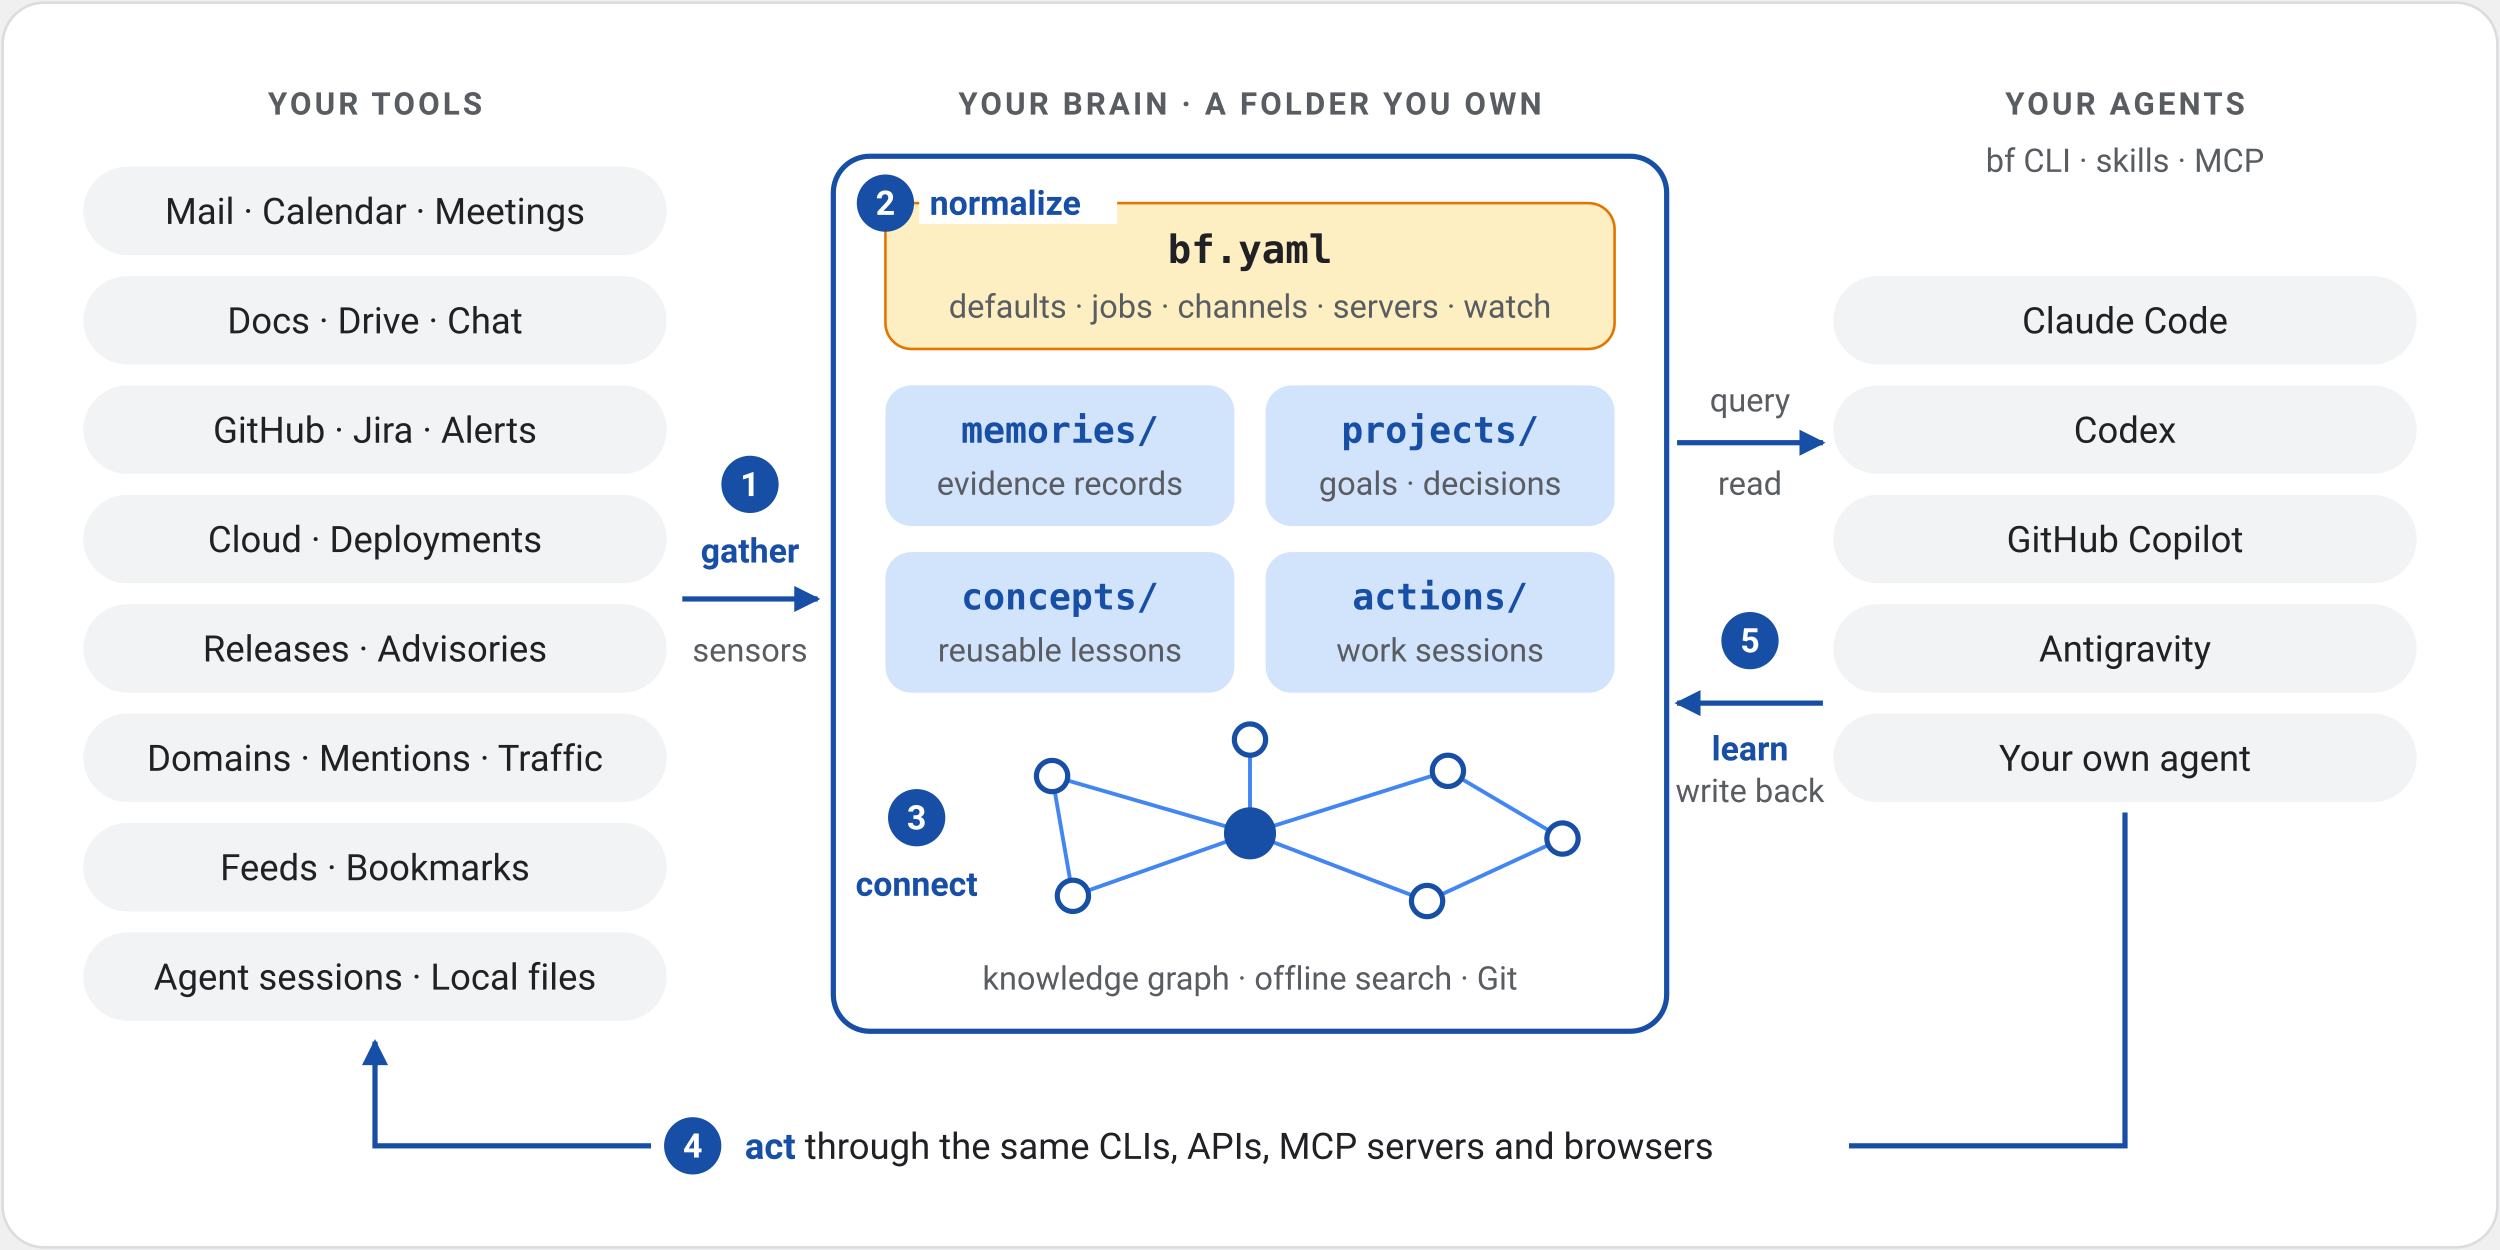
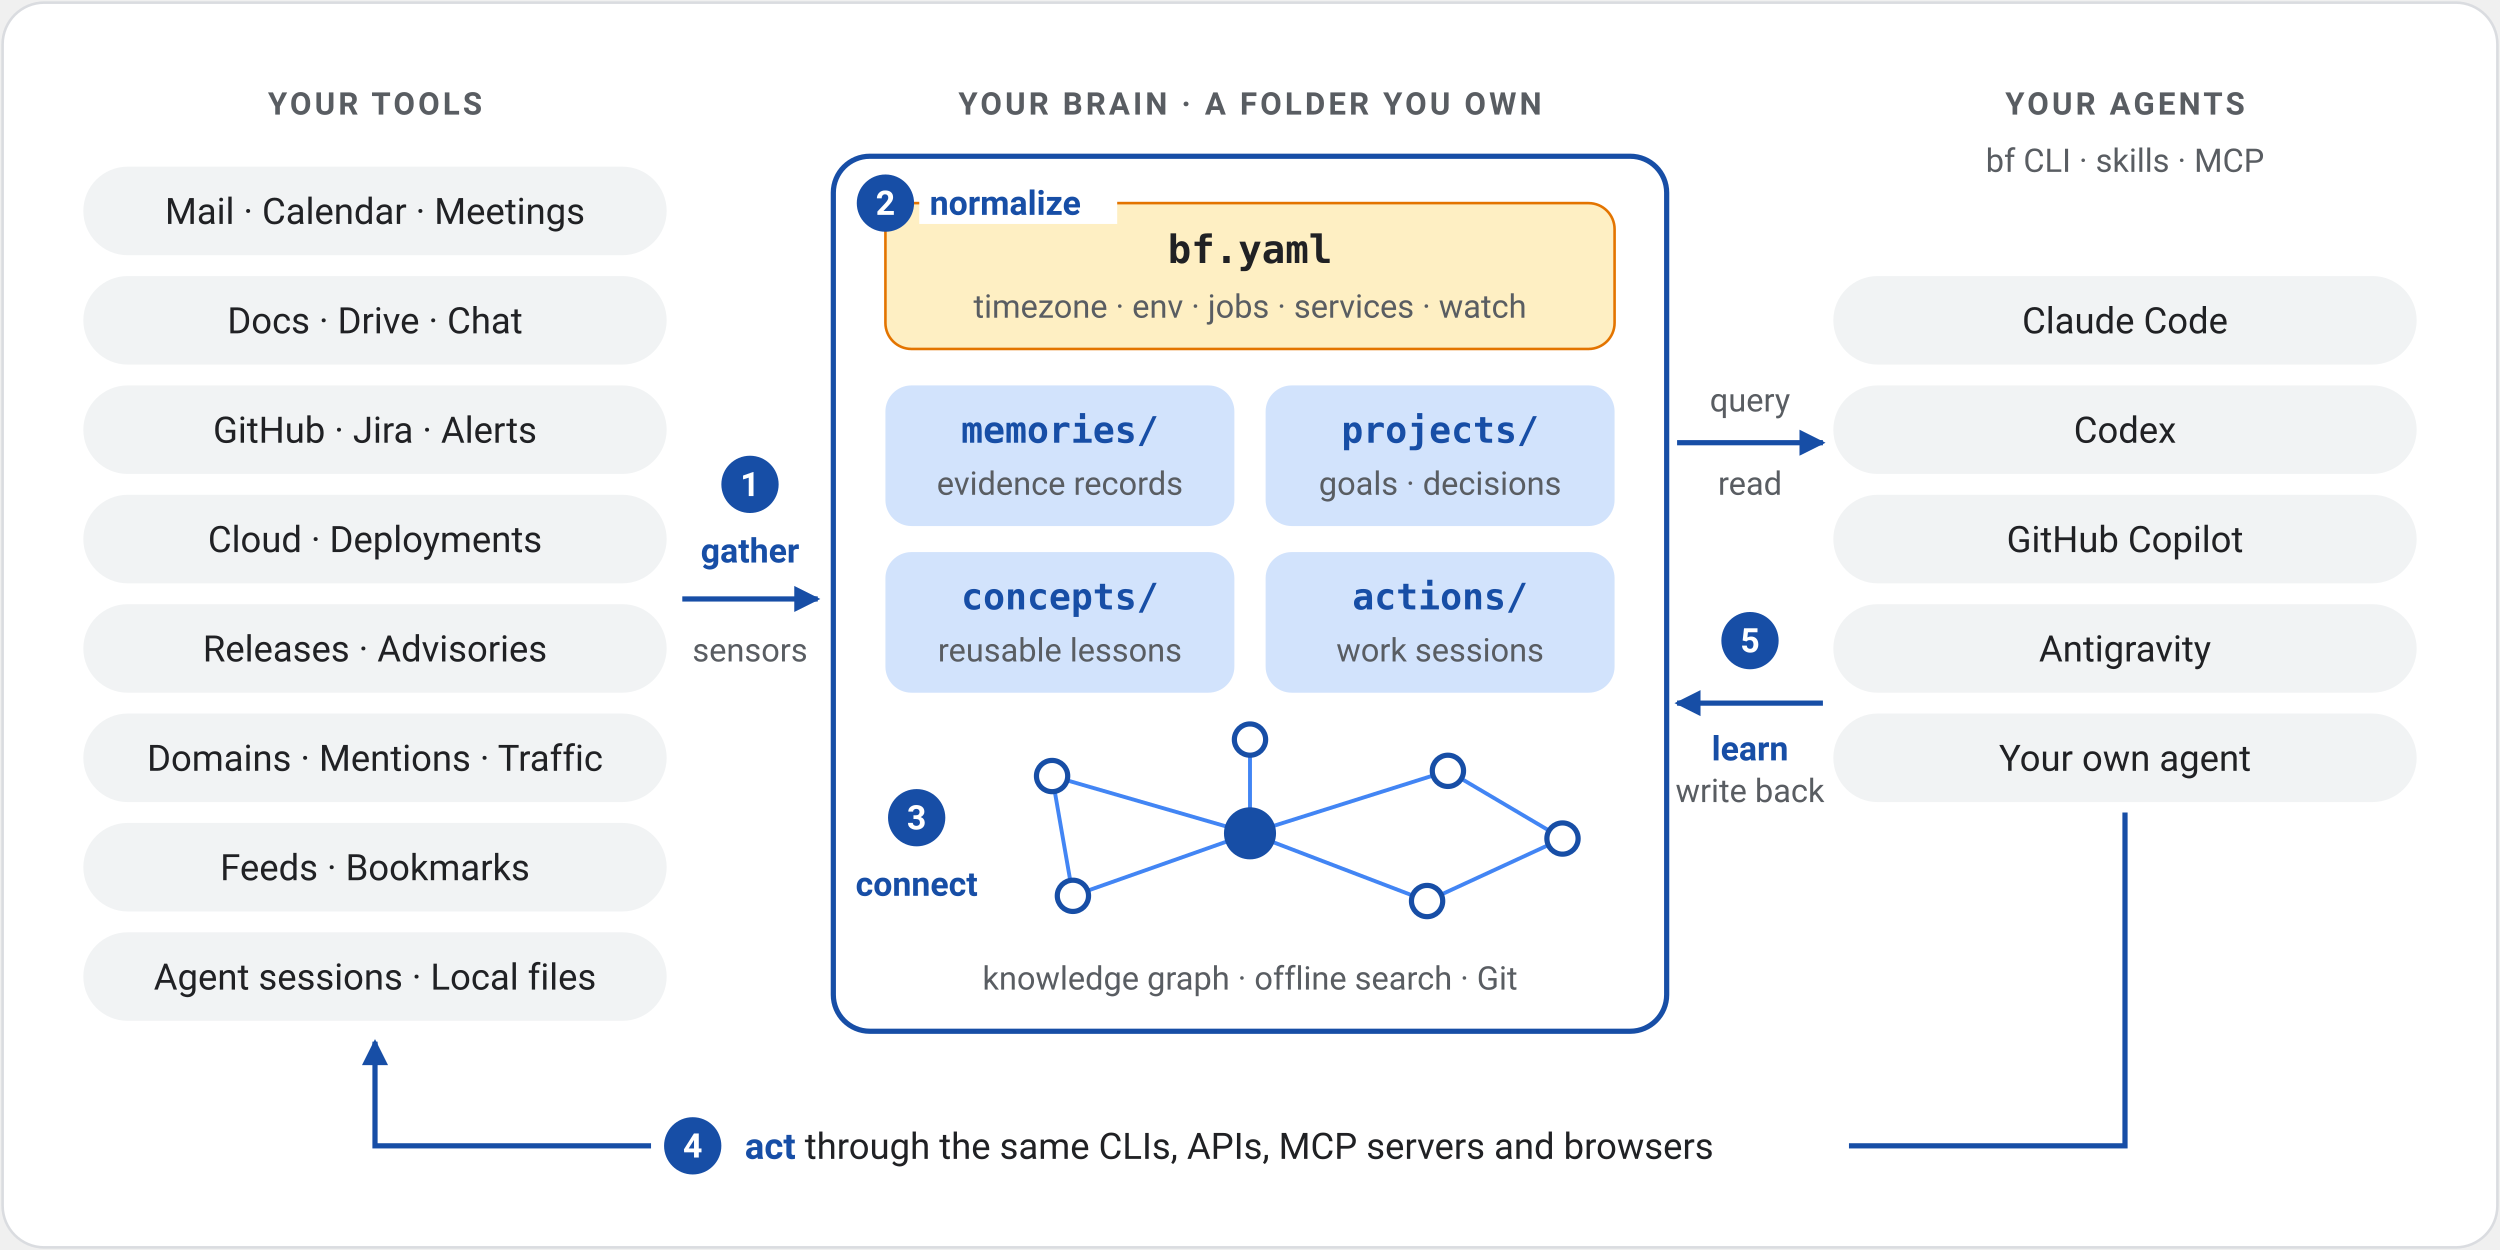
<svg xmlns="http://www.w3.org/2000/svg" width="960" height="480" viewBox="0 0 960 480" role="img" aria-labelledby="title desc">
  <defs>
    <marker id="arrow" viewBox="0 0 10 10" refX="9" refY="5" markerWidth="10" markerHeight="10" markerUnits="userSpaceOnUse" orient="auto-start-reverse">
      <path d="M0 0 L10 5 L0 10 Z" fill="#174EA6" />
    </marker>
    <style>
text { font-family: "Google Sans", "Google Sans Text", Roboto, "Segoe UI", Helvetica, Arial, sans-serif; fill: #202124; }
.code { font-family: "Google Sans Code", "JetBrains Mono", Menlo, Consolas, "DejaVu Sans Mono", monospace; }
.label { font-size: 12px; font-weight: 700; letter-spacing: 1.2px; fill: #595D62; }
.chip { fill: #F1F3F4; }
.chip-text { font-size: 14px; }
.muted { font-size: 12.5px; fill: #595D62; }
.folder { font-size: 14px; font-weight: 700; fill: #174EA6; }
.step { fill: #174EA6; }
.step-text { font-size: 13px; font-weight: 700; fill: #FFFFFF; }
.verb { font-size: 13px; font-weight: 700; fill: #174EA6; }
.flow { fill: none; stroke: #174EA6; stroke-width: 2; }
.edge { stroke: #4285F4; stroke-width: 1.5; }
</style>
  </defs>
  <rect x="1" y="1" width="958" height="478" rx="16" fill="#FFFFFF" stroke="#DADCE0" />
  <text class="label" x="144" y="44" text-anchor="middle">YOUR TOOLS</text>
  <g text-anchor="middle">
    <rect class="chip" x="32" y="64" width="224" height="34" rx="17" />
    <text class="chip-text" x="144" y="86">Mail · Calendar · Meetings</text>
    <rect class="chip" x="32" y="106" width="224" height="34" rx="17" />
    <text class="chip-text" x="144" y="128">Docs · Drive · Chat</text>
    <rect class="chip" x="32" y="148" width="224" height="34" rx="17" />
    <text class="chip-text" x="144" y="170">GitHub · Jira · Alerts</text>
    <rect class="chip" x="32" y="190" width="224" height="34" rx="17" />
    <text class="chip-text" x="144" y="212">Cloud · Deployments</text>
    <rect class="chip" x="32" y="232" width="224" height="34" rx="17" />
    <text class="chip-text" x="144" y="254">Releases · Advisories</text>
    <rect class="chip" x="32" y="274" width="224" height="34" rx="17" />
    <text class="chip-text" x="144" y="296">Domains · Mentions · Traffic</text>
    <rect class="chip" x="32" y="316" width="224" height="34" rx="17" />
    <text class="chip-text" x="144" y="338">Feeds · Bookmarks</text>
    <rect class="chip" x="32" y="358" width="224" height="34" rx="17" />
    <text class="chip-text" x="144" y="380">Agent sessions · Local files</text>
  </g>
  <circle class="step" cx="288" cy="186" r="11" />
  <text class="step-text" x="288" y="190.5" text-anchor="middle">1</text>
  <text class="verb" x="288" y="216" text-anchor="middle">gather</text>
  <line class="flow" x1="262" y1="230" x2="314" y2="230" marker-end="url(#arrow)" />
  <text class="muted" x="288" y="254" text-anchor="middle">sensors</text>
  <text class="label" x="480" y="44" text-anchor="middle">YOUR BRAIN · A FOLDER YOU OWN</text>
  <rect x="320" y="60" width="320" height="336" rx="14" fill="#FFFFFF" stroke="#174EA6" stroke-width="2" />
  <rect x="340" y="78" width="280" height="56" rx="10" fill="#FEEFC3" stroke="#E37400" />
  <text class="code" x="480" y="101" text-anchor="middle" style="font-size:15px;font-weight:700">bf.yaml</text>
-   <text class="muted" x="480" y="122" text-anchor="middle">defaults · jobs · channels · servers · watch</text>
+   <text class="muted" x="480" y="122" text-anchor="middle">timezone · env · jobs · services · watch</text>
  <rect x="353" y="70" width="76" height="16" fill="#FFFFFF" />
  <text class="verb" x="357" y="82.5">normalize</text>
  <circle class="step" cx="340" cy="78" r="11" />
  <text class="step-text" x="340" y="82.5" text-anchor="middle">2</text>
  <g text-anchor="middle">
    <rect x="340" y="148" width="134" height="54" rx="10" fill="#D2E3FC" />
    <text class="code folder" x="407" y="170">memories/</text>
    <text class="muted" x="407" y="190">evidence records</text>
    <rect x="486" y="148" width="134" height="54" rx="10" fill="#D2E3FC" />
    <text class="code folder" x="553" y="170">projects/</text>
    <text class="muted" x="553" y="190">goals · decisions</text>
    <rect x="340" y="212" width="134" height="54" rx="10" fill="#D2E3FC" />
    <text class="code folder" x="407" y="234">concepts/</text>
    <text class="muted" x="407" y="254">reusable lessons</text>
    <rect x="486" y="212" width="134" height="54" rx="10" fill="#D2E3FC" />
    <text class="code folder" x="553" y="234">actions/</text>
    <text class="muted" x="553" y="254">work sessions</text>
  </g>
  <g>
    <line class="edge" x1="480" y1="320" x2="404" y2="298" />
    <line class="edge" x1="480" y1="320" x2="412" y2="344" />
    <line class="edge" x1="480" y1="320" x2="556" y2="296" />
    <line class="edge" x1="480" y1="320" x2="548" y2="346" />
    <line class="edge" x1="404" y1="298" x2="412" y2="344" />
    <line class="edge" x1="556" y1="296" x2="600" y2="322" />
    <line class="edge" x1="548" y1="346" x2="600" y2="322" />
    <line class="edge" x1="480" y1="320" x2="480" y2="284" />
    <circle cx="480" cy="320" r="10" fill="#174EA6" />
    <circle cx="404" cy="298" r="6" fill="#FFFFFF" stroke="#174EA6" stroke-width="2" />
    <circle cx="412" cy="344" r="6" fill="#FFFFFF" stroke="#174EA6" stroke-width="2" />
    <circle cx="556" cy="296" r="6" fill="#FFFFFF" stroke="#174EA6" stroke-width="2" />
    <circle cx="548" cy="346" r="6" fill="#FFFFFF" stroke="#174EA6" stroke-width="2" />
    <circle cx="600" cy="322" r="6" fill="#FFFFFF" stroke="#174EA6" stroke-width="2" />
    <circle cx="480" cy="284" r="6" fill="#FFFFFF" stroke="#174EA6" stroke-width="2" />
  </g>
  <circle class="step" cx="352" cy="314" r="11" />
  <text class="step-text" x="352" y="318.5" text-anchor="middle">3</text>
  <text class="verb" x="352" y="344" text-anchor="middle">connect</text>
  <text class="muted" x="480" y="380" text-anchor="middle">knowledge graph · offline search · Git</text>
  <line class="flow" x1="644" y1="170" x2="700" y2="170" marker-end="url(#arrow)" />
  <text class="muted" x="672" y="158" text-anchor="middle">query</text>
  <text class="muted" x="672" y="190" text-anchor="middle">read</text>
  <line class="flow" x1="700" y1="270" x2="644" y2="270" marker-end="url(#arrow)" />
  <circle class="step" cx="672" cy="246" r="11" />
  <text class="step-text" x="672" y="250.5" text-anchor="middle">5</text>
  <text class="verb" x="672" y="292" text-anchor="middle">learn</text>
  <text class="muted" x="672" y="308" text-anchor="middle">write back</text>
  <text class="label" x="816" y="44" text-anchor="middle">YOUR AGENTS</text>
  <g text-anchor="middle">
    <rect class="chip" x="704" y="106" width="224" height="34" rx="17" />
    <text class="chip-text" x="816" y="128">Claude Code</text>
    <rect class="chip" x="704" y="148" width="224" height="34" rx="17" />
    <text class="chip-text" x="816" y="170">Codex</text>
    <rect class="chip" x="704" y="190" width="224" height="34" rx="17" />
    <text class="chip-text" x="816" y="212">GitHub Copilot</text>
    <rect class="chip" x="704" y="232" width="224" height="34" rx="17" />
    <text class="chip-text" x="816" y="254">Antigravity</text>
    <rect class="chip" x="704" y="274" width="224" height="34" rx="17" />
    <text class="chip-text" x="816" y="296">Your own agent</text>
  </g>
  <text class="muted" x="816" y="66" text-anchor="middle">bf CLI · skills · MCP</text>
  <path class="flow" d="M816 312 V440 H144 V400" marker-end="url(#arrow)" />
  <rect x="250" y="428" width="460" height="24" fill="#FFFFFF" />
  <circle class="step" cx="266" cy="440" r="11" />
  <text class="step-text" x="266" y="444.5" text-anchor="middle">4</text>
  <text x="286" y="445" style="font-size:14px">
    <tspan class="verb" style="font-size:14px">act</tspan> through the same CLIs, APIs, MCP servers and browsers</text>
</svg>
